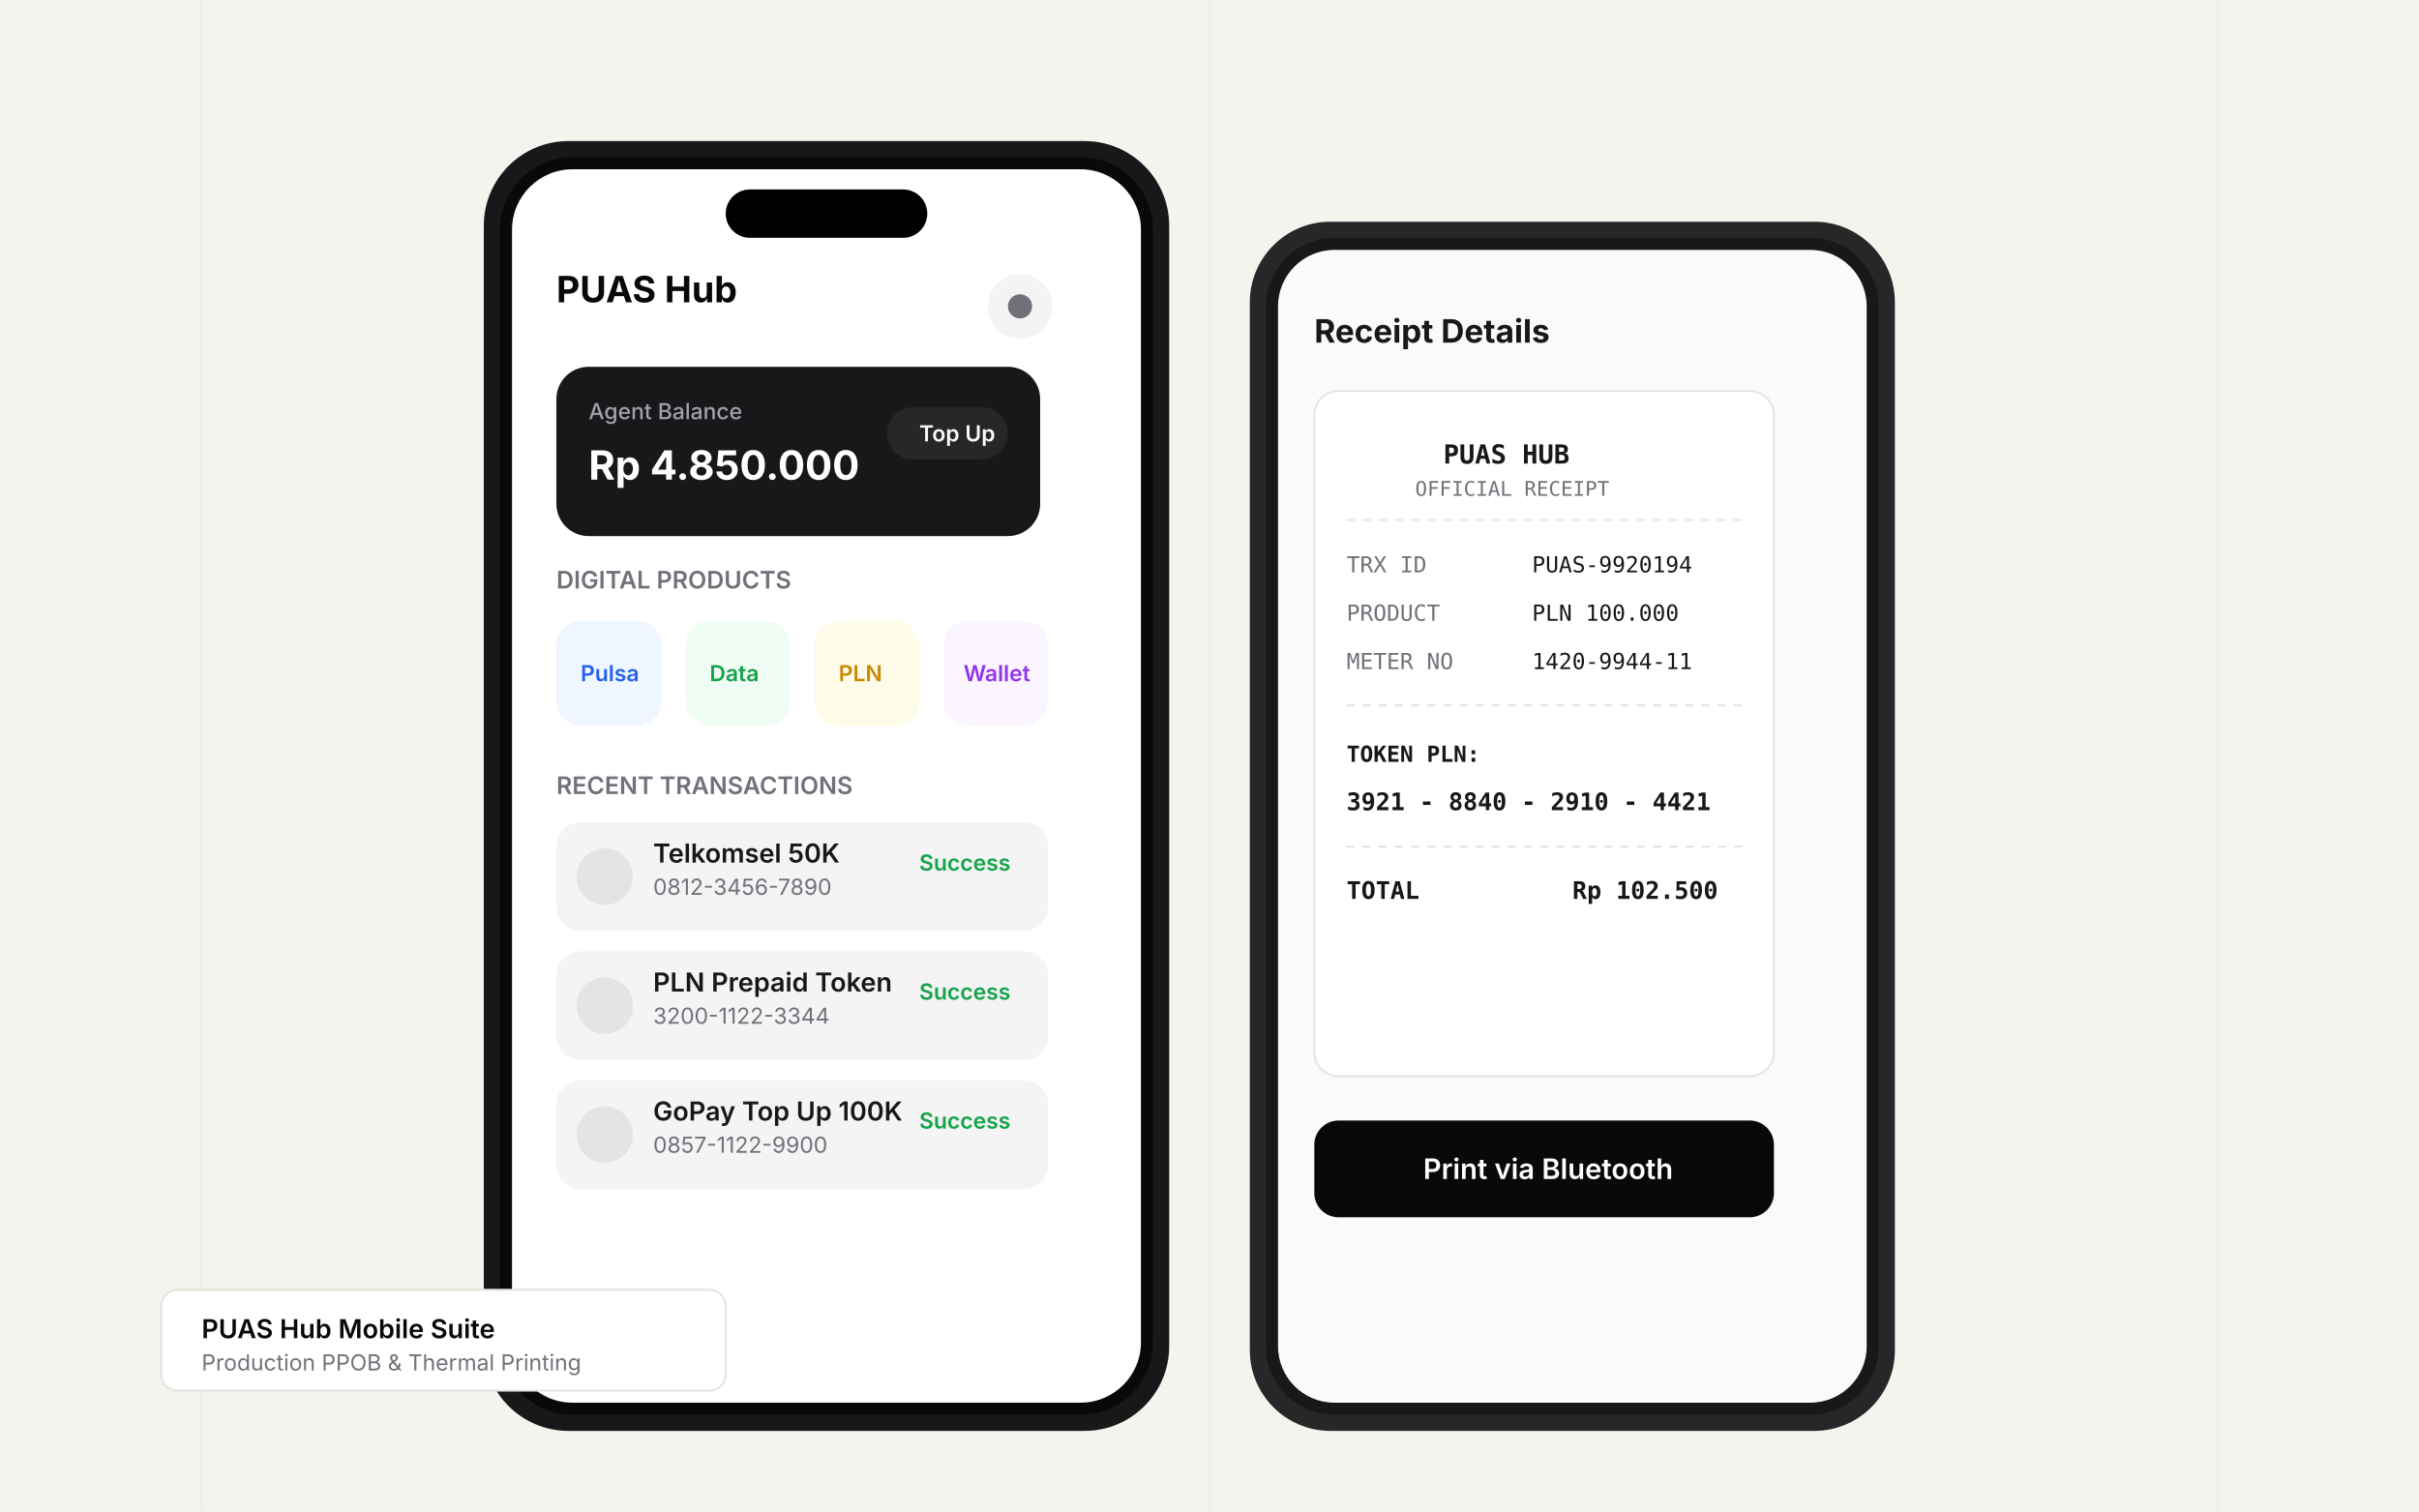
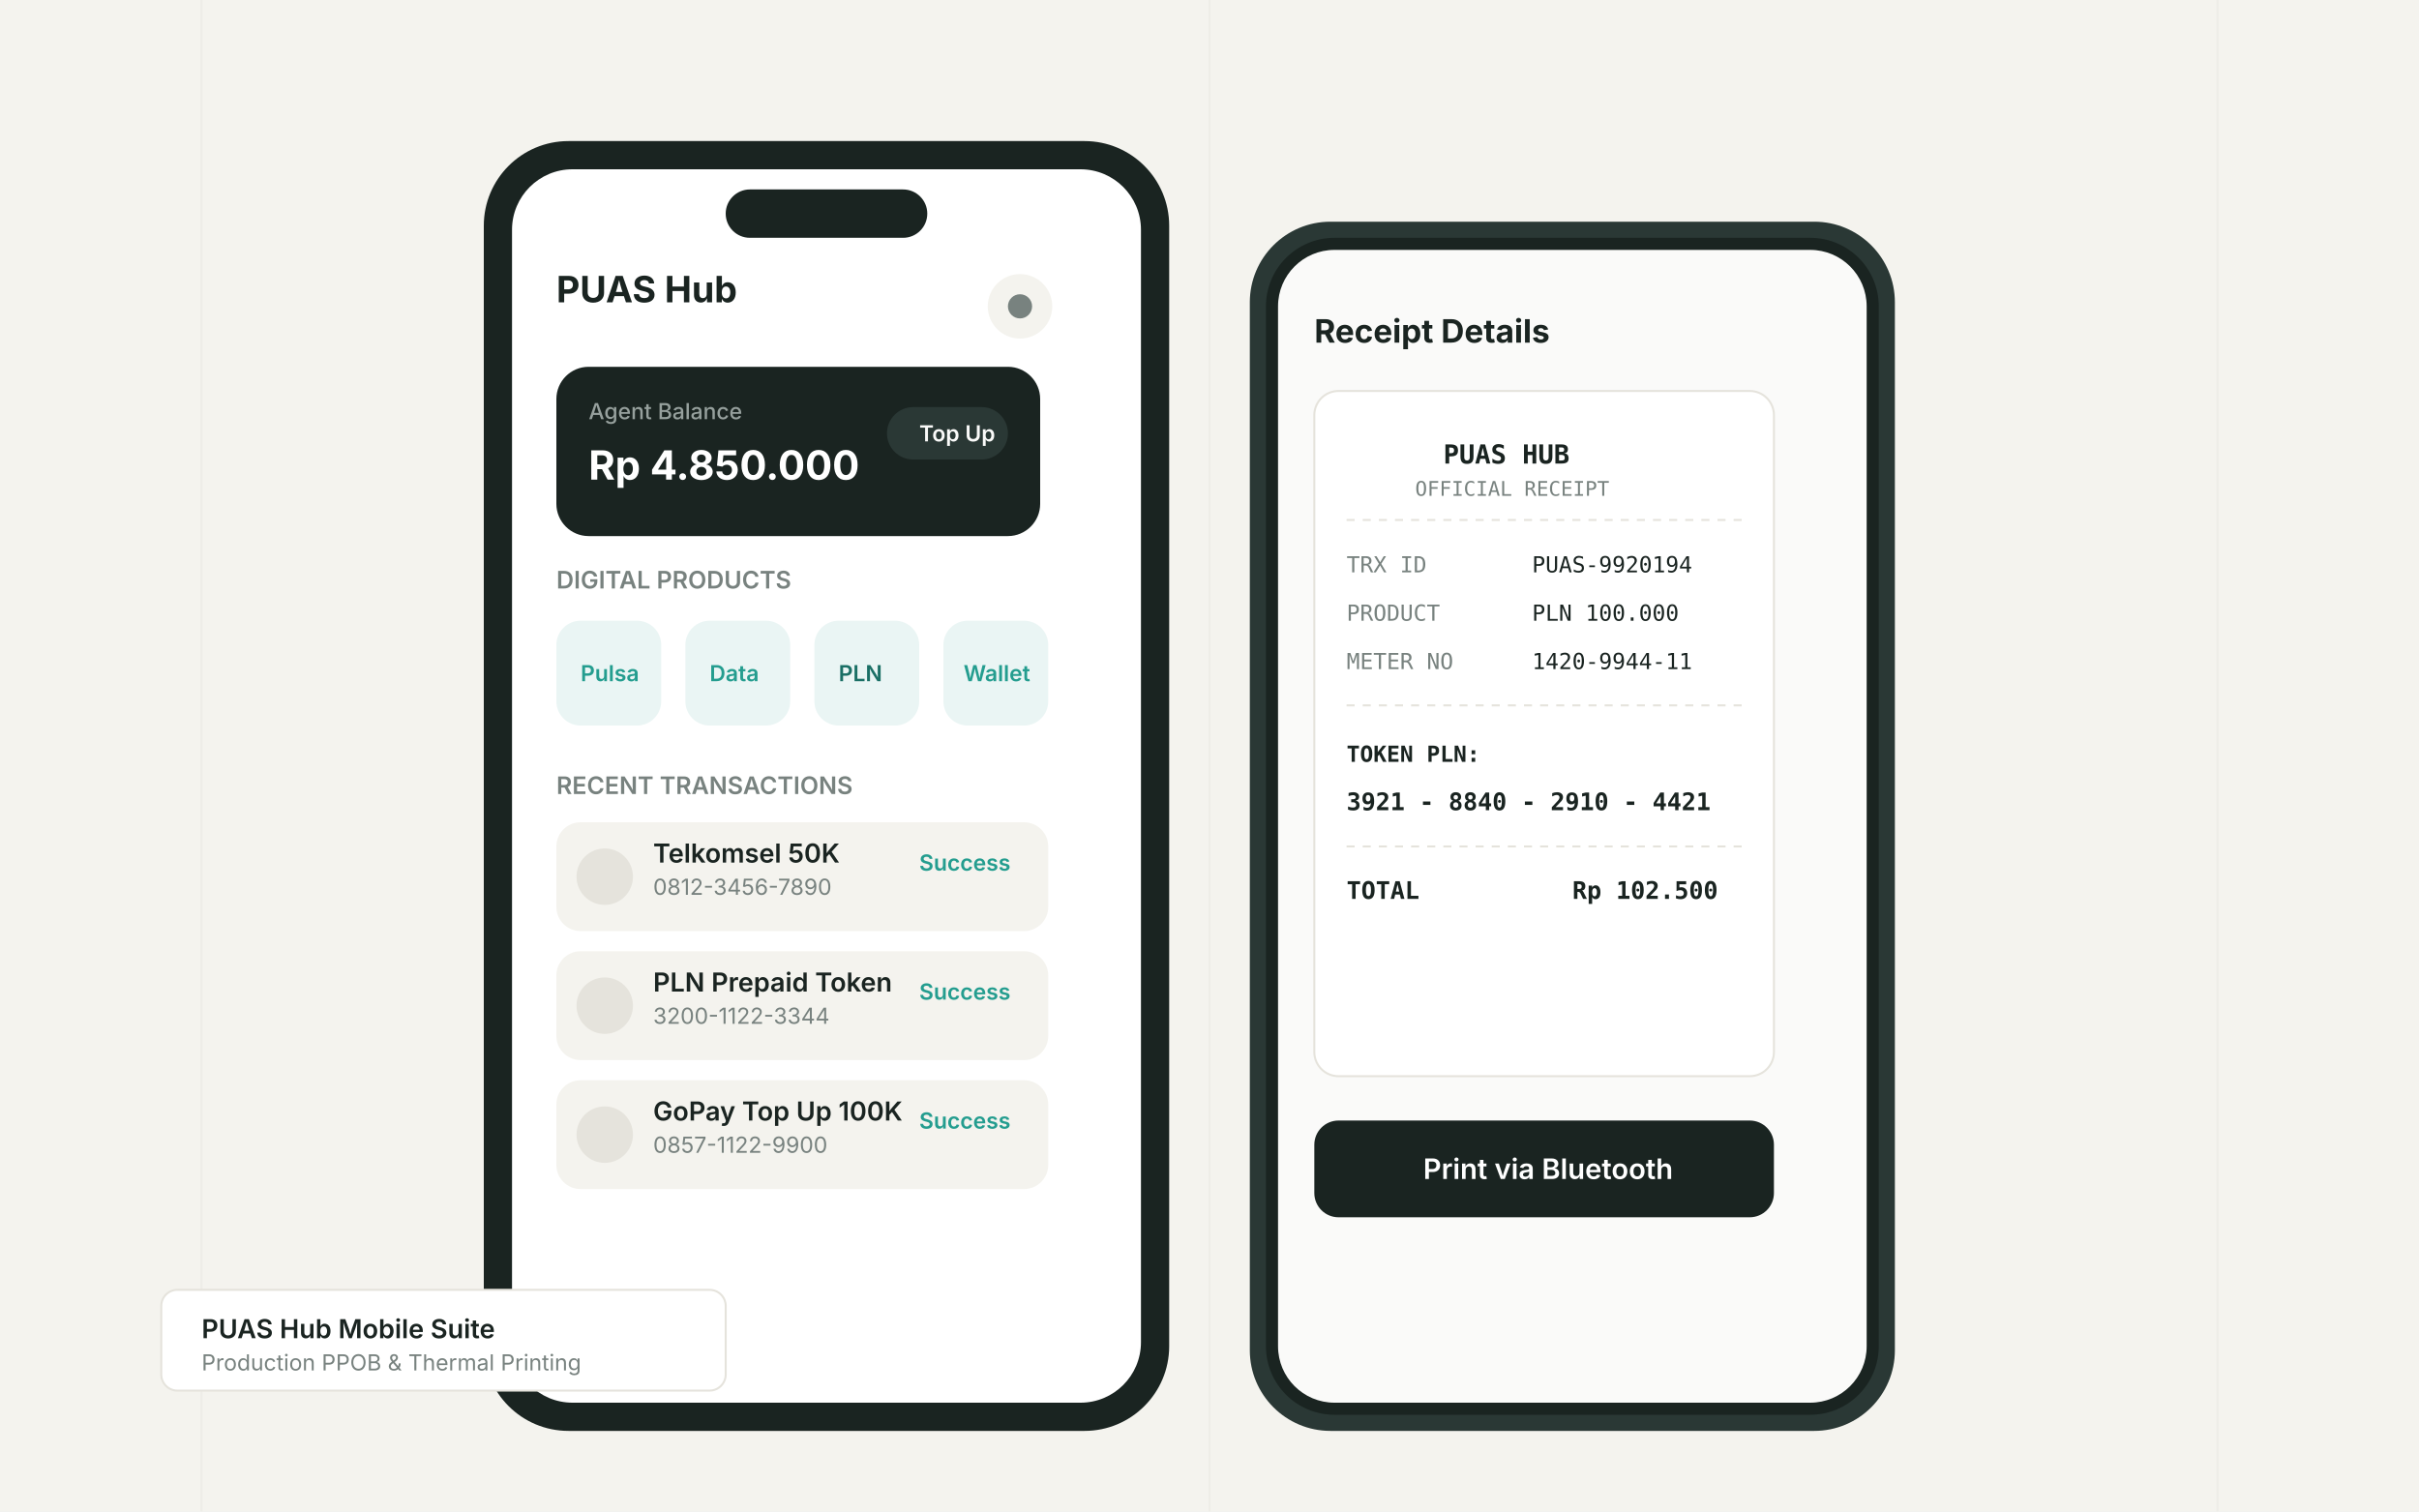
<svg xmlns="http://www.w3.org/2000/svg" width="1200" height="750" viewBox="0 0 1200 750" fill="none">
-   <rect width="1200" height="750" fill="#F4F3EE" />
+   <rect width="1200" height="750" fill="#f4f3ee" />
  <g opacity="0.4">
-     <line x1="100" y1="0" x2="100" y2="750" stroke="#E5E3DC" stroke-width="1" />
-     <line x1="600" y1="0" x2="600" y2="750" stroke="#E5E3DC" stroke-width="1" />
-     <line x1="1100" y1="0" x2="1100" y2="750" stroke="#E5E3DC" stroke-width="1" />
+     <line x1="100" y1="0" x2="100" y2="750" stroke="#e5e3dc" stroke-width="1" />
+     <line x1="600" y1="0" x2="600" y2="750" stroke="#e5e3dc" stroke-width="1" />
+     <line x1="1100" y1="0" x2="1100" y2="750" stroke="#e5e3dc" stroke-width="1" />
  </g>
  <g transform="translate(240, 70)">
-     <rect width="340" height="640" rx="42" fill="#18181B" />
-     <rect x="8" y="8" width="324" height="624" rx="36" fill="#09090B" />
-     <rect x="14" y="14" width="312" height="612" rx="30" fill="#FFFFFF" />
-     <rect x="120" y="24" width="100" height="24" rx="12" fill="#000000" />
-     <text x="36" y="80" fill="#09090B" font-family="-apple-system, sans-serif" font-size="18" font-weight="700">PUAS Hub</text>
-     <rect x="250" y="66" width="32" height="32" rx="16" fill="#F4F4F5" />
-     <circle cx="266" cy="82" r="6" fill="#71717A" />
-     <rect x="36" y="112" width="240" height="84" rx="16" fill="#18181B" />
-     <text x="52" y="138" fill="#A1A1AA" font-family="-apple-system, sans-serif" font-size="11" font-weight="500">Agent Balance</text>
-     <text x="52" y="168" fill="#FFFFFF" font-family="-apple-system, sans-serif" font-size="20" font-weight="700">Rp 4.850.000</text>
-     <rect x="200" y="132" width="60" height="26" rx="13" fill="#27272A" />
-     <text x="216" y="149" fill="#FAFAFA" font-family="-apple-system, sans-serif" font-size="11" font-weight="600">Top Up</text>
-     <text x="36" y="222" fill="#71717A" font-family="-apple-system, sans-serif" font-size="12" font-weight="600">DIGITAL PRODUCTS</text>
-     <rect x="36" y="238" width="52" height="52" rx="12" fill="#EFF6FF" />
-     <text x="48" y="268" fill="#2563EB" font-family="-apple-system, sans-serif" font-size="11" font-weight="600">Pulsa</text>
-     <rect x="100" y="238" width="52" height="52" rx="12" fill="#F0FDF4" />
-     <text x="112" y="268" fill="#16A34A" font-family="-apple-system, sans-serif" font-size="11" font-weight="600">Data</text>
-     <rect x="164" y="238" width="52" height="52" rx="12" fill="#FEFCE8" />
-     <text x="176" y="268" fill="#CA8A04" font-family="-apple-system, sans-serif" font-size="11" font-weight="600">PLN</text>
-     <rect x="228" y="238" width="52" height="52" rx="12" fill="#FAF5FF" />
-     <text x="238" y="268" fill="#9333EA" font-family="-apple-system, sans-serif" font-size="11" font-weight="600">Wallet</text>
-     <text x="36" y="324" fill="#71717A" font-family="-apple-system, sans-serif" font-size="12" font-weight="600">RECENT TRANSACTIONS</text>
-     <rect x="36" y="338" width="244" height="54" rx="12" fill="#F4F4F5" />
-     <circle cx="60" cy="365" r="14" fill="#E4E4E7" />
-     <text x="84" y="358" fill="#18181B" font-family="-apple-system, sans-serif" font-size="13" font-weight="600">Telkomsel 50K</text>
-     <text x="84" y="374" fill="#71717A" font-family="-apple-system, sans-serif" font-size="11">0812-3456-7890</text>
-     <text x="216" y="362" fill="#16A34A" font-family="-apple-system, sans-serif" font-size="11" font-weight="600">Success</text>
-     <rect x="36" y="402" width="244" height="54" rx="12" fill="#F4F4F5" />
-     <circle cx="60" cy="429" r="14" fill="#E4E4E7" />
-     <text x="84" y="422" fill="#18181B" font-family="-apple-system, sans-serif" font-size="13" font-weight="600">PLN Prepaid Token</text>
-     <text x="84" y="438" fill="#71717A" font-family="-apple-system, sans-serif" font-size="11">3200-1122-3344</text>
-     <text x="216" y="426" fill="#16A34A" font-family="-apple-system, sans-serif" font-size="11" font-weight="600">Success</text>
-     <rect x="36" y="466" width="244" height="54" rx="12" fill="#F4F4F5" />
-     <circle cx="60" cy="493" r="14" fill="#E4E4E7" />
-     <text x="84" y="486" fill="#18181B" font-family="-apple-system, sans-serif" font-size="13" font-weight="600">GoPay Top Up 100K</text>
-     <text x="84" y="502" fill="#71717A" font-family="-apple-system, sans-serif" font-size="11">0857-1122-9900</text>
-     <text x="216" y="490" fill="#16A34A" font-family="-apple-system, sans-serif" font-size="11" font-weight="600">Success</text>
+     <rect width="340" height="640" rx="42" fill="#1a2421" />
+     <rect x="8" y="8" width="324" height="624" rx="36" fill="#1a2421" />
+     <rect x="14" y="14" width="312" height="612" rx="30" fill="#ffffff" />
+     <rect x="120" y="24" width="100" height="24" rx="12" fill="#1a2421" />
+     <text x="36" y="80" fill="#1a2421" font-family="-apple-system, sans-serif" font-size="18" font-weight="700">PUAS Hub</text>
+     <rect x="250" y="66" width="32" height="32" rx="16" fill="#f4f3ee" />
+     <circle cx="266" cy="82" r="6" fill="#78827f" />
+     <rect x="36" y="112" width="240" height="84" rx="16" fill="#1a2421" />
+     <text x="52" y="138" fill="#96a09d" font-family="-apple-system, sans-serif" font-size="11" font-weight="500">Agent Balance</text>
+     <text x="52" y="168" fill="#ffffff" font-family="-apple-system, sans-serif" font-size="20" font-weight="700">Rp 4.850.000</text>
+     <rect x="200" y="132" width="60" height="26" rx="13" fill="#2a3835" />
+     <text x="216" y="149" fill="#fafaf9" font-family="-apple-system, sans-serif" font-size="11" font-weight="600">Top Up</text>
+     <text x="36" y="222" fill="#78827f" font-family="-apple-system, sans-serif" font-size="12" font-weight="600">DIGITAL PRODUCTS</text>
+     <rect x="36" y="238" width="52" height="52" rx="12" fill="#eaf5f4" />
+     <text x="48" y="268" fill="#249d8f" font-family="-apple-system, sans-serif" font-size="11" font-weight="600">Pulsa</text>
+     <rect x="100" y="238" width="52" height="52" rx="12" fill="#eaf5f4" />
+     <text x="112" y="268" fill="#249d8f" font-family="-apple-system, sans-serif" font-size="11" font-weight="600">Data</text>
+     <rect x="164" y="238" width="52" height="52" rx="12" fill="#eaf5f4" />
+     <text x="176" y="268" fill="#1a6f65" font-family="-apple-system, sans-serif" font-size="11" font-weight="600">PLN</text>
+     <rect x="228" y="238" width="52" height="52" rx="12" fill="#eaf5f4" />
+     <text x="238" y="268" fill="#249d8f" font-family="-apple-system, sans-serif" font-size="11" font-weight="600">Wallet</text>
+     <text x="36" y="324" fill="#78827f" font-family="-apple-system, sans-serif" font-size="12" font-weight="600">RECENT TRANSACTIONS</text>
+     <rect x="36" y="338" width="244" height="54" rx="12" fill="#f4f3ee" />
+     <circle cx="60" cy="365" r="14" fill="#e5e3dc" />
+     <text x="84" y="358" fill="#1a2421" font-family="-apple-system, sans-serif" font-size="13" font-weight="600">Telkomsel 50K</text>
+     <text x="84" y="374" fill="#78827f" font-family="-apple-system, sans-serif" font-size="11">0812-3456-7890</text>
+     <text x="216" y="362" fill="#249d8f" font-family="-apple-system, sans-serif" font-size="11" font-weight="600">Success</text>
+     <rect x="36" y="402" width="244" height="54" rx="12" fill="#f4f3ee" />
+     <circle cx="60" cy="429" r="14" fill="#e5e3dc" />
+     <text x="84" y="422" fill="#1a2421" font-family="-apple-system, sans-serif" font-size="13" font-weight="600">PLN Prepaid Token</text>
+     <text x="84" y="438" fill="#78827f" font-family="-apple-system, sans-serif" font-size="11">3200-1122-3344</text>
+     <text x="216" y="426" fill="#249d8f" font-family="-apple-system, sans-serif" font-size="11" font-weight="600">Success</text>
+     <rect x="36" y="466" width="244" height="54" rx="12" fill="#f4f3ee" />
+     <circle cx="60" cy="493" r="14" fill="#e5e3dc" />
+     <text x="84" y="486" fill="#1a2421" font-family="-apple-system, sans-serif" font-size="13" font-weight="600">GoPay Top Up 100K</text>
+     <text x="84" y="502" fill="#78827f" font-family="-apple-system, sans-serif" font-size="11">0857-1122-9900</text>
+     <text x="216" y="490" fill="#249d8f" font-family="-apple-system, sans-serif" font-size="11" font-weight="600">Success</text>
  </g>
  <g transform="translate(620, 110)">
-     <rect width="320" height="600" rx="40" fill="#27272A" />
-     <rect x="8" y="8" width="304" height="584" rx="34" fill="#18181B" />
-     <rect x="14" y="14" width="292" height="572" rx="28" fill="#FAFAFA" />
-     <text x="32" y="60" fill="#18181B" font-family="-apple-system, sans-serif" font-size="16" font-weight="700">Receipt Details</text>
-     <rect x="32" y="84" width="228" height="340" rx="12" fill="#FFFFFF" stroke="#E4E4E7" stroke-width="1" />
-     <text x="96" y="120" fill="#18181B" font-family="monospace" font-size="13" font-weight="700">PUAS HUB</text>
-     <text x="82" y="136" fill="#71717A" font-family="monospace" font-size="10">OFFICIAL RECEIPT</text>
-     <line x1="48" y1="148" x2="244" y2="148" stroke="#E4E4E7" stroke-dasharray="4 4" />
-     <text x="48" y="174" fill="#71717A" font-family="monospace" font-size="11">TRX ID</text>
-     <text x="140" y="174" fill="#18181B" font-family="monospace" font-size="11">PUAS-9920194</text>
-     <text x="48" y="198" fill="#71717A" font-family="monospace" font-size="11">PRODUCT</text>
-     <text x="140" y="198" fill="#18181B" font-family="monospace" font-size="11">PLN 100.000</text>
-     <text x="48" y="222" fill="#71717A" font-family="monospace" font-size="11">METER NO</text>
-     <text x="140" y="222" fill="#18181B" font-family="monospace" font-size="11">1420-9944-11</text>
-     <line x1="48" y1="240" x2="244" y2="240" stroke="#E4E4E7" stroke-dasharray="4 4" />
-     <text x="48" y="268" fill="#18181B" font-family="monospace" font-size="11" font-weight="700">TOKEN PLN:</text>
-     <text x="48" y="292" fill="#18181B" font-family="monospace" font-size="12" font-weight="700">3921 - 8840 - 2910 - 4421</text>
-     <line x1="48" y1="310" x2="244" y2="310" stroke="#E4E4E7" stroke-dasharray="4 4" />
-     <text x="48" y="336" fill="#18181B" font-family="monospace" font-size="12" font-weight="700">TOTAL</text>
-     <text x="160" y="336" fill="#18181B" font-family="monospace" font-size="12" font-weight="700">Rp 102.500</text>
-     <rect x="32" y="446" width="228" height="48" rx="12" fill="#09090B" />
-     <text x="86" y="475" fill="#FFFFFF" font-family="-apple-system, sans-serif" font-size="14" font-weight="600">Print via Bluetooth</text>
+     <rect width="320" height="600" rx="40" fill="#2a3835" />
+     <rect x="8" y="8" width="304" height="584" rx="34" fill="#1a2421" />
+     <rect x="14" y="14" width="292" height="572" rx="28" fill="#fafaf9" />
+     <text x="32" y="60" fill="#1a2421" font-family="-apple-system, sans-serif" font-size="16" font-weight="700">Receipt Details</text>
+     <rect x="32" y="84" width="228" height="340" rx="12" fill="#ffffff" stroke="#e5e3dc" stroke-width="1" />
+     <text x="96" y="120" fill="#1a2421" font-family="monospace" font-size="13" font-weight="700">PUAS HUB</text>
+     <text x="82" y="136" fill="#78827f" font-family="monospace" font-size="10">OFFICIAL RECEIPT</text>
+     <line x1="48" y1="148" x2="244" y2="148" stroke="#e5e3dc" stroke-dasharray="4 4" />
+     <text x="48" y="174" fill="#78827f" font-family="monospace" font-size="11">TRX ID</text>
+     <text x="140" y="174" fill="#1a2421" font-family="monospace" font-size="11">PUAS-9920194</text>
+     <text x="48" y="198" fill="#78827f" font-family="monospace" font-size="11">PRODUCT</text>
+     <text x="140" y="198" fill="#1a2421" font-family="monospace" font-size="11">PLN 100.000</text>
+     <text x="48" y="222" fill="#78827f" font-family="monospace" font-size="11">METER NO</text>
+     <text x="140" y="222" fill="#1a2421" font-family="monospace" font-size="11">1420-9944-11</text>
+     <line x1="48" y1="240" x2="244" y2="240" stroke="#e5e3dc" stroke-dasharray="4 4" />
+     <text x="48" y="268" fill="#1a2421" font-family="monospace" font-size="11" font-weight="700">TOKEN PLN:</text>
+     <text x="48" y="292" fill="#1a2421" font-family="monospace" font-size="12" font-weight="700">3921 - 8840 - 2910 - 4421</text>
+     <line x1="48" y1="310" x2="244" y2="310" stroke="#e5e3dc" stroke-dasharray="4 4" />
+     <text x="48" y="336" fill="#1a2421" font-family="monospace" font-size="12" font-weight="700">TOTAL</text>
+     <text x="160" y="336" fill="#1a2421" font-family="monospace" font-size="12" font-weight="700">Rp 102.500</text>
+     <rect x="32" y="446" width="228" height="48" rx="12" fill="#1a2421" />
+     <text x="86" y="475" fill="#ffffff" font-family="-apple-system, sans-serif" font-size="14" font-weight="600">Print via Bluetooth</text>
  </g>
  <g transform="translate(80, 640)">
-     <rect width="280" height="50" rx="8" fill="#FFFFFF" stroke="#E5E3DC" stroke-width="1" />
-     <text x="20" y="24" fill="#09090B" font-family="-apple-system, sans-serif" font-size="13" font-weight="600">PUAS Hub Mobile Suite</text>
-     <text x="20" y="40" fill="#71717A" font-family="-apple-system, sans-serif" font-size="11">Production PPOB &amp; Thermal Printing</text>
+     <rect width="280" height="50" rx="8" fill="#ffffff" stroke="#e5e3dc" stroke-width="1" />
+     <text x="20" y="24" fill="#1a2421" font-family="-apple-system, sans-serif" font-size="13" font-weight="600">PUAS Hub Mobile Suite</text>
+     <text x="20" y="40" fill="#78827f" font-family="-apple-system, sans-serif" font-size="11">Production PPOB &amp; Thermal Printing</text>
  </g>
</svg>
